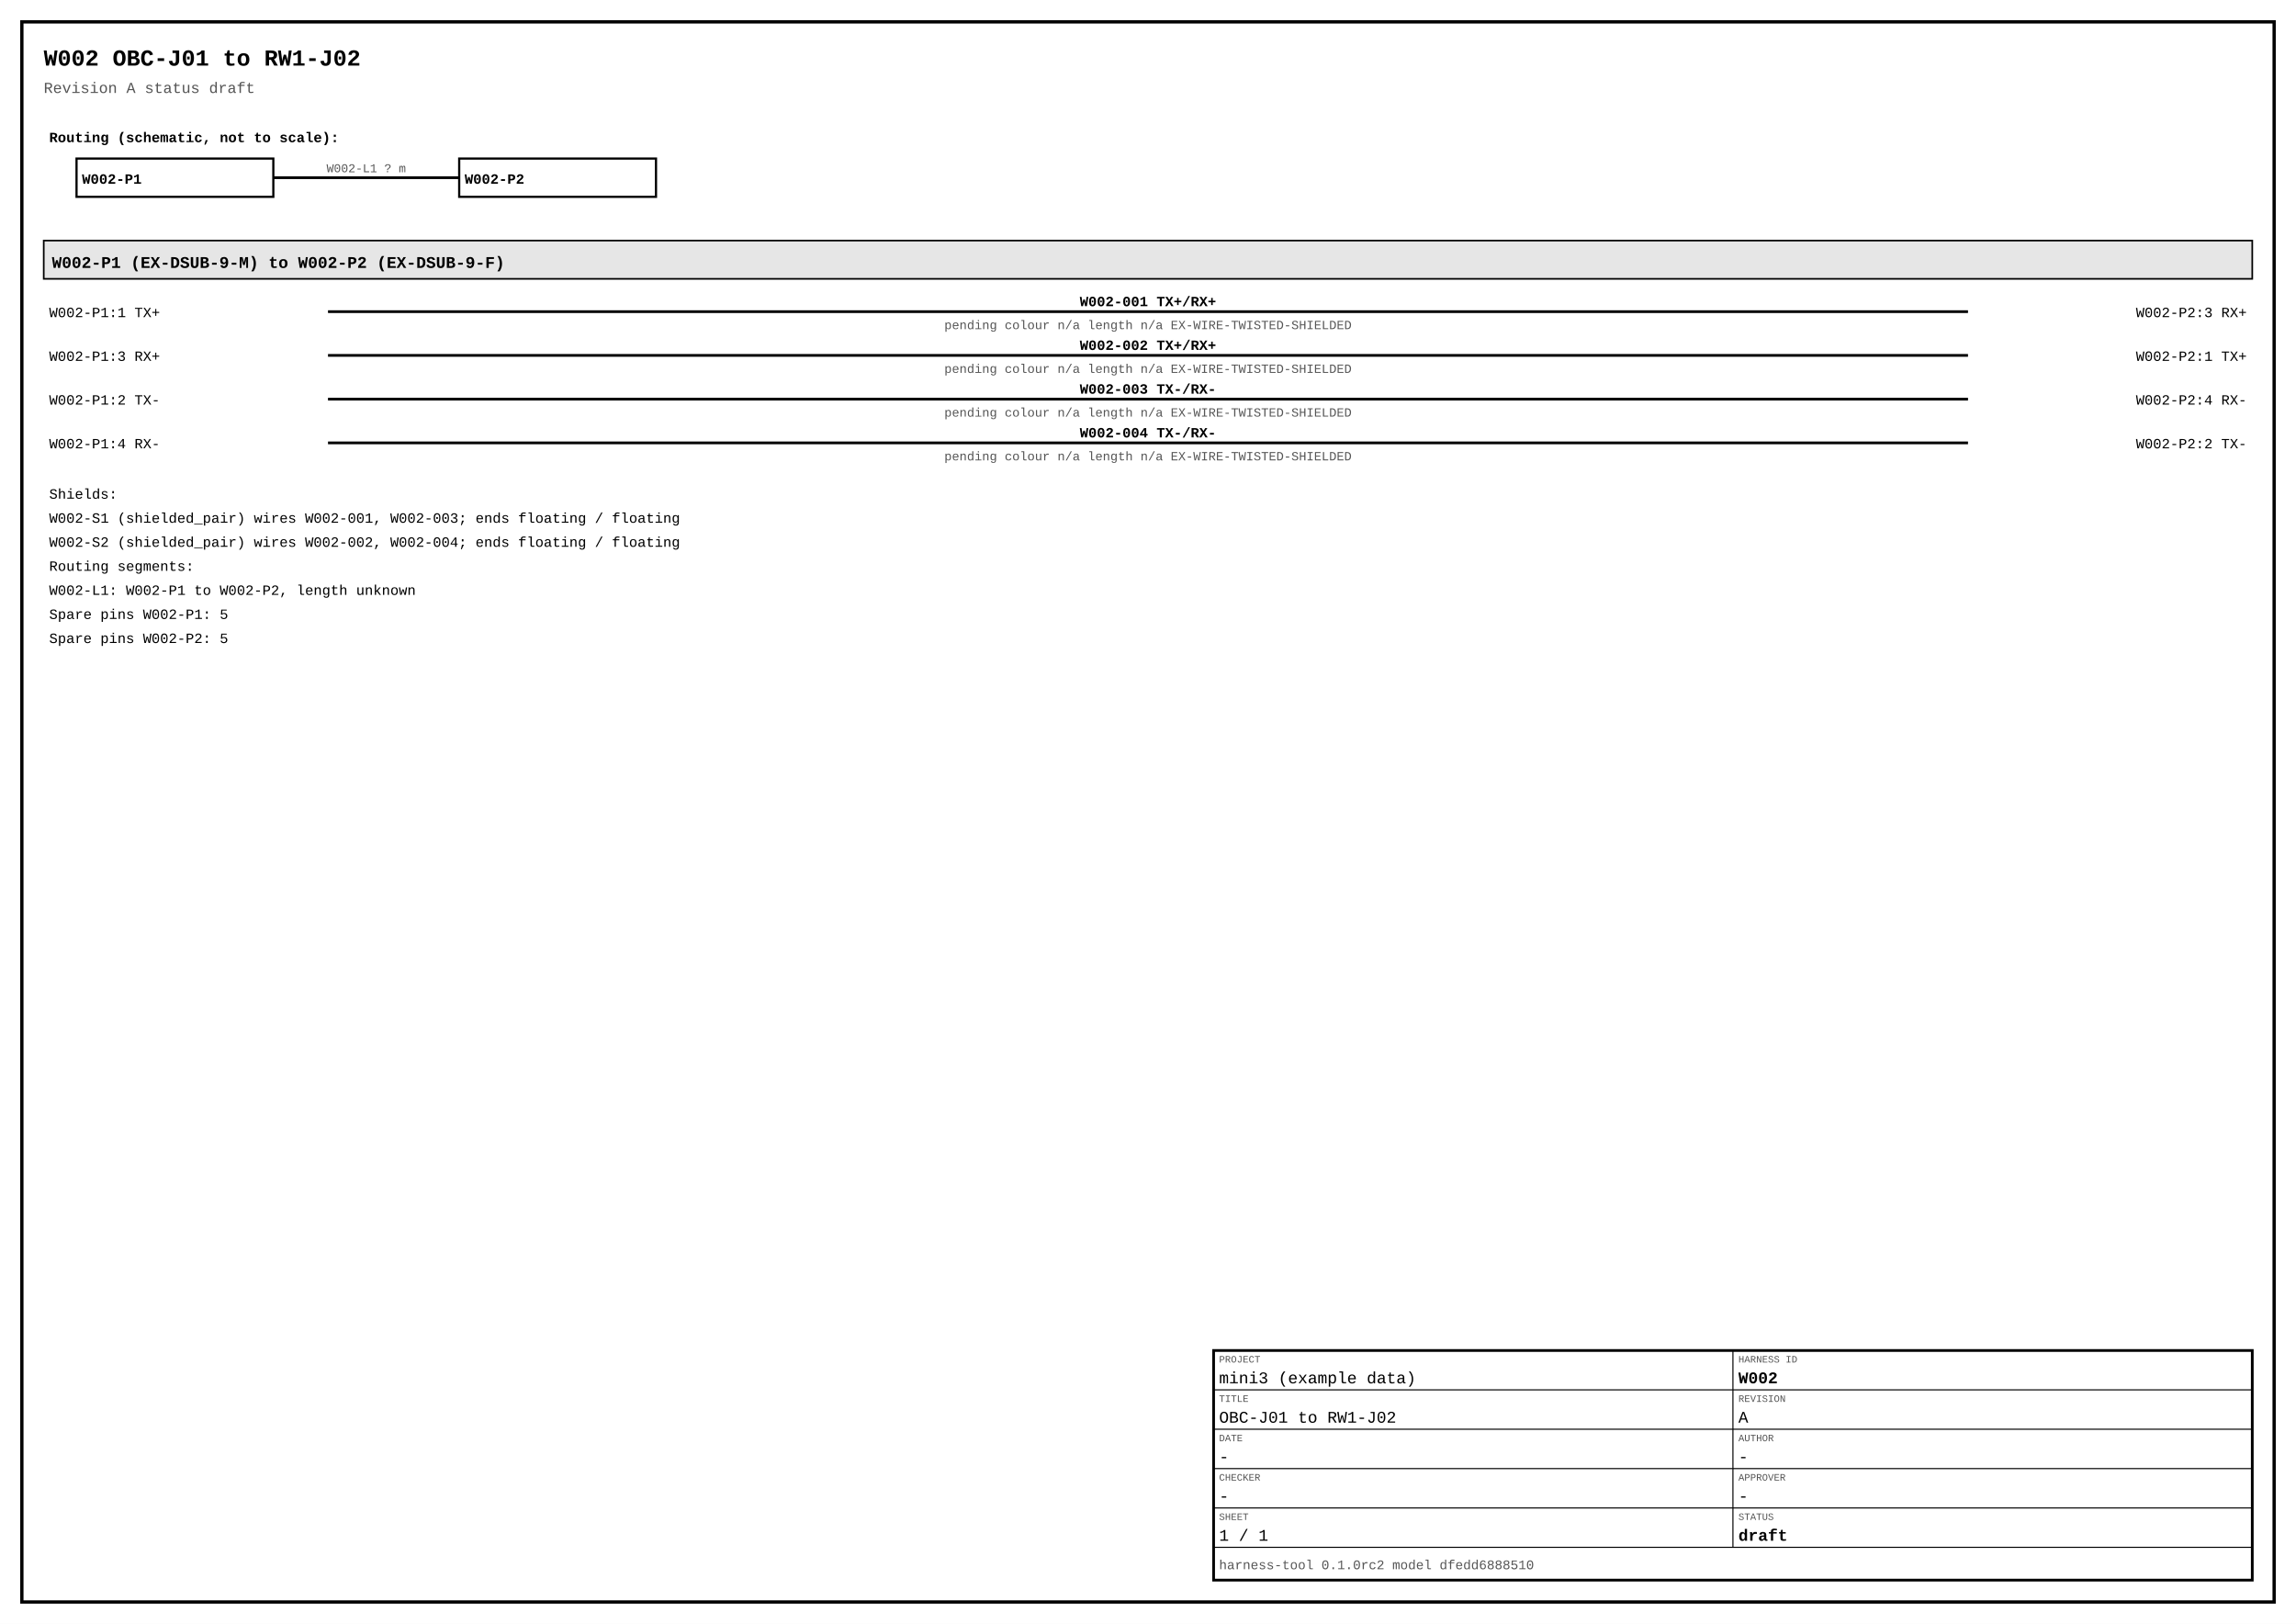
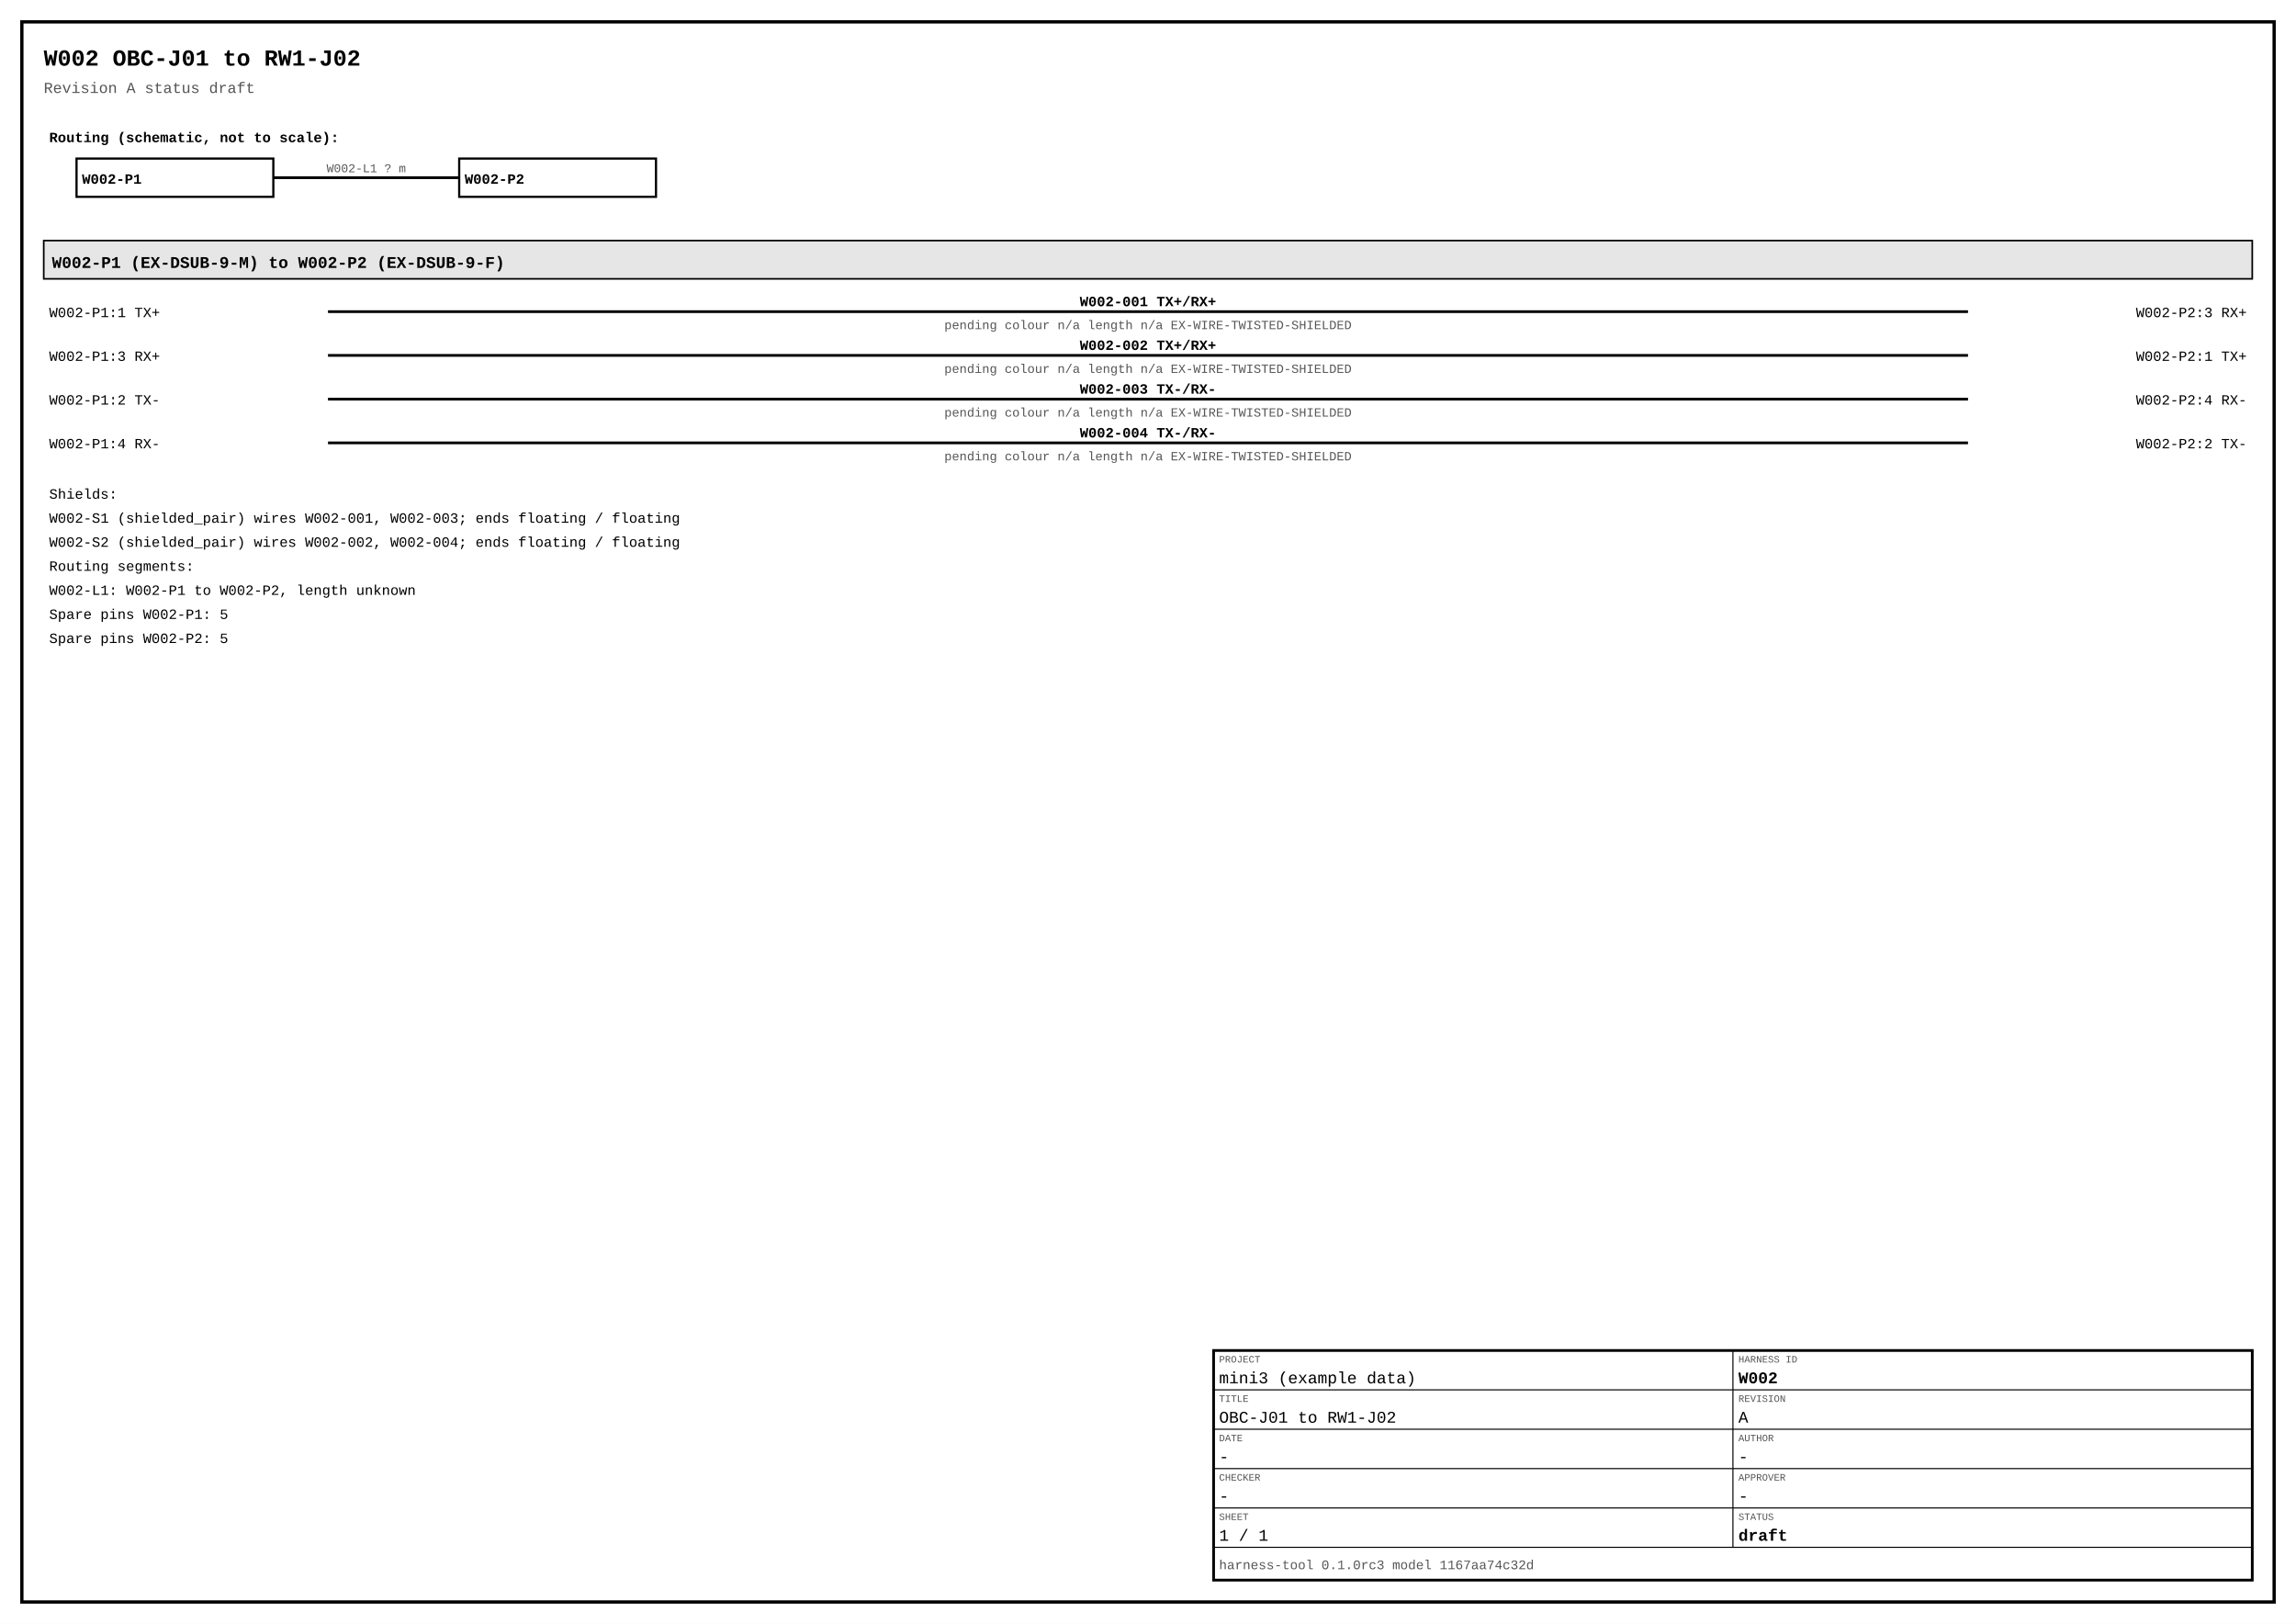
<svg xmlns="http://www.w3.org/2000/svg" width="420mm" height="297mm" viewBox="0 0 420 297" font-family="Courier New, Courier, monospace">
  <rect x="0" y="0" width="420" height="297" fill="#ffffff" />
  <rect x="4" y="4" width="412" height="289" fill="none" stroke="#000000" stroke-width="0.6" />
  <text x="8" y="12" font-size="4.2" font-weight="bold" text-anchor="start" fill="#000000">W002  OBC-J01 to RW1-J02</text>
  <text x="8" y="17" font-size="2.8" text-anchor="start" fill="#555555">Revision A  status draft</text>
  <text x="9" y="26" font-size="2.6" font-weight="bold" text-anchor="start" fill="#000000">Routing (schematic, not to scale):</text>
  <line x1="50" y1="32.5" x2="84" y2="32.5" stroke="#000000" stroke-width="0.5" />
  <text x="67" y="31.5" font-size="2.2" text-anchor="middle" fill="#555555">W002-L1 ? m</text>
  <rect x="14" y="29" width="36" height="7" fill="#ffffff" stroke="#000000" stroke-width="0.4" />
  <text x="15" y="33.6" font-size="2.6" font-weight="bold" text-anchor="start" fill="#000000">W002-P1</text>
  <rect x="84" y="29" width="36" height="7" fill="#ffffff" stroke="#000000" stroke-width="0.4" />
  <text x="85" y="33.6" font-size="2.6" font-weight="bold" text-anchor="start" fill="#000000">W002-P2</text>
  <rect x="8" y="44" width="404" height="7" fill="#e6e6e6" stroke="#000000" stroke-width="0.3" />
  <text x="9.5" y="49" font-size="3" font-weight="bold" text-anchor="start" fill="#000000">W002-P1 (EX-DSUB-9-M)  to  W002-P2 (EX-DSUB-9-F)</text>
  <text x="9" y="58" font-size="2.6" text-anchor="start" fill="#000000">W002-P1:1 TX+</text>
  <text x="411" y="58" font-size="2.6" text-anchor="end" fill="#000000">W002-P2:3 RX+</text>
  <line x1="60" y1="57" x2="360" y2="57" stroke="#000000" stroke-width="0.5" />
  <text x="210" y="56" font-size="2.6" font-weight="bold" text-anchor="middle" fill="#000000">W002-001  TX+/RX+</text>
  <text x="210" y="60.2" font-size="2.3" text-anchor="middle" fill="#555555">pending  colour n/a  length n/a  EX-WIRE-TWISTED-SHIELDED</text>
  <text x="9" y="66" font-size="2.6" text-anchor="start" fill="#000000">W002-P1:3 RX+</text>
  <text x="411" y="66" font-size="2.6" text-anchor="end" fill="#000000">W002-P2:1 TX+</text>
  <line x1="60" y1="65" x2="360" y2="65" stroke="#000000" stroke-width="0.5" />
  <text x="210" y="64" font-size="2.6" font-weight="bold" text-anchor="middle" fill="#000000">W002-002  TX+/RX+</text>
  <text x="210" y="68.2" font-size="2.3" text-anchor="middle" fill="#555555">pending  colour n/a  length n/a  EX-WIRE-TWISTED-SHIELDED</text>
  <text x="9" y="74" font-size="2.6" text-anchor="start" fill="#000000">W002-P1:2 TX-</text>
  <text x="411" y="74" font-size="2.6" text-anchor="end" fill="#000000">W002-P2:4 RX-</text>
  <line x1="60" y1="73" x2="360" y2="73" stroke="#000000" stroke-width="0.5" />
  <text x="210" y="72" font-size="2.6" font-weight="bold" text-anchor="middle" fill="#000000">W002-003  TX-/RX-</text>
  <text x="210" y="76.2" font-size="2.3" text-anchor="middle" fill="#555555">pending  colour n/a  length n/a  EX-WIRE-TWISTED-SHIELDED</text>
  <text x="9" y="82" font-size="2.6" text-anchor="start" fill="#000000">W002-P1:4 RX-</text>
  <text x="411" y="82" font-size="2.6" text-anchor="end" fill="#000000">W002-P2:2 TX-</text>
  <line x1="60" y1="81" x2="360" y2="81" stroke="#000000" stroke-width="0.5" />
  <text x="210" y="80" font-size="2.6" font-weight="bold" text-anchor="middle" fill="#000000">W002-004  TX-/RX-</text>
  <text x="210" y="84.2" font-size="2.3" text-anchor="middle" fill="#555555">pending  colour n/a  length n/a  EX-WIRE-TWISTED-SHIELDED</text>
  <text x="9" y="91.2" font-size="2.6" text-anchor="start" fill="#000000">Shields:</text>
  <text x="9" y="95.6" font-size="2.6" text-anchor="start" fill="#000000">  W002-S1 (shielded_pair) wires W002-001, W002-003; ends floating / floating</text>
  <text x="9" y="100" font-size="2.6" text-anchor="start" fill="#000000">  W002-S2 (shielded_pair) wires W002-002, W002-004; ends floating / floating</text>
  <text x="9" y="104.4" font-size="2.6" text-anchor="start" fill="#000000">Routing segments:</text>
  <text x="9" y="108.8" font-size="2.6" text-anchor="start" fill="#000000">  W002-L1: W002-P1 to W002-P2, length unknown</text>
  <text x="9" y="113.2" font-size="2.6" text-anchor="start" fill="#000000">Spare pins W002-P1: 5</text>
  <text x="9" y="117.6" font-size="2.6" text-anchor="start" fill="#000000">Spare pins W002-P2: 5</text>
  <rect x="222" y="247" width="190" height="42" fill="none" stroke="#000000" stroke-width="0.5" />
  <line x1="222" y1="247" x2="317" y2="247" stroke="#000000" stroke-width="0.2" />
  <text x="223" y="249.2" font-size="1.8" text-anchor="start" fill="#555555">PROJECT</text>
  <text x="223" y="253" font-size="3" text-anchor="start" fill="#000000">mini3 (example data)</text>
  <line x1="317" y1="247" x2="412" y2="247" stroke="#000000" stroke-width="0.2" />
  <text x="318" y="249.2" font-size="1.8" text-anchor="start" fill="#555555">HARNESS ID</text>
  <text x="318" y="253" font-size="3" font-weight="bold" text-anchor="start" fill="#000000">W002</text>
  <line x1="222" y1="254.2" x2="317" y2="254.2" stroke="#000000" stroke-width="0.2" />
  <text x="223" y="256.4" font-size="1.8" text-anchor="start" fill="#555555">TITLE</text>
  <text x="223" y="260.2" font-size="3" text-anchor="start" fill="#000000">OBC-J01 to RW1-J02</text>
  <line x1="317" y1="254.2" x2="412" y2="254.2" stroke="#000000" stroke-width="0.2" />
  <text x="318" y="256.4" font-size="1.8" text-anchor="start" fill="#555555">REVISION</text>
  <text x="318" y="260.2" font-size="3" text-anchor="start" fill="#000000">A</text>
  <line x1="222" y1="261.4" x2="317" y2="261.4" stroke="#000000" stroke-width="0.2" />
  <text x="223" y="263.6" font-size="1.8" text-anchor="start" fill="#555555">DATE</text>
  <text x="223" y="267.4" font-size="3" text-anchor="start" fill="#000000">-</text>
  <line x1="317" y1="261.4" x2="412" y2="261.4" stroke="#000000" stroke-width="0.2" />
  <text x="318" y="263.6" font-size="1.8" text-anchor="start" fill="#555555">AUTHOR</text>
  <text x="318" y="267.4" font-size="3" text-anchor="start" fill="#000000">-</text>
  <line x1="222" y1="268.6" x2="317" y2="268.6" stroke="#000000" stroke-width="0.2" />
  <text x="223" y="270.8" font-size="1.8" text-anchor="start" fill="#555555">CHECKER</text>
  <text x="223" y="274.6" font-size="3" text-anchor="start" fill="#000000">-</text>
  <line x1="317" y1="268.6" x2="412" y2="268.6" stroke="#000000" stroke-width="0.2" />
  <text x="318" y="270.8" font-size="1.8" text-anchor="start" fill="#555555">APPROVER</text>
  <text x="318" y="274.6" font-size="3" text-anchor="start" fill="#000000">-</text>
  <line x1="222" y1="275.8" x2="317" y2="275.8" stroke="#000000" stroke-width="0.2" />
  <text x="223" y="278" font-size="1.8" text-anchor="start" fill="#555555">SHEET</text>
  <text x="223" y="281.8" font-size="3" text-anchor="start" fill="#000000">1 / 1</text>
  <line x1="317" y1="275.8" x2="412" y2="275.8" stroke="#000000" stroke-width="0.2" />
  <text x="318" y="278" font-size="1.8" text-anchor="start" fill="#555555">STATUS</text>
  <text x="318" y="281.8" font-size="3" font-weight="bold" text-anchor="start" fill="#000000">draft</text>
  <line x1="317" y1="247" x2="317" y2="283" stroke="#000000" stroke-width="0.2" />
  <line x1="222" y1="283" x2="412" y2="283" stroke="#000000" stroke-width="0.2" />
-   <text x="223" y="287" font-size="2.4" text-anchor="start" fill="#555555">harness-tool 0.1.0rc2 model dfedd6888510</text>
+   <text x="223" y="287" font-size="2.4" text-anchor="start" fill="#555555">harness-tool 0.1.0rc3 model 1167aa74c32d</text>
</svg>
